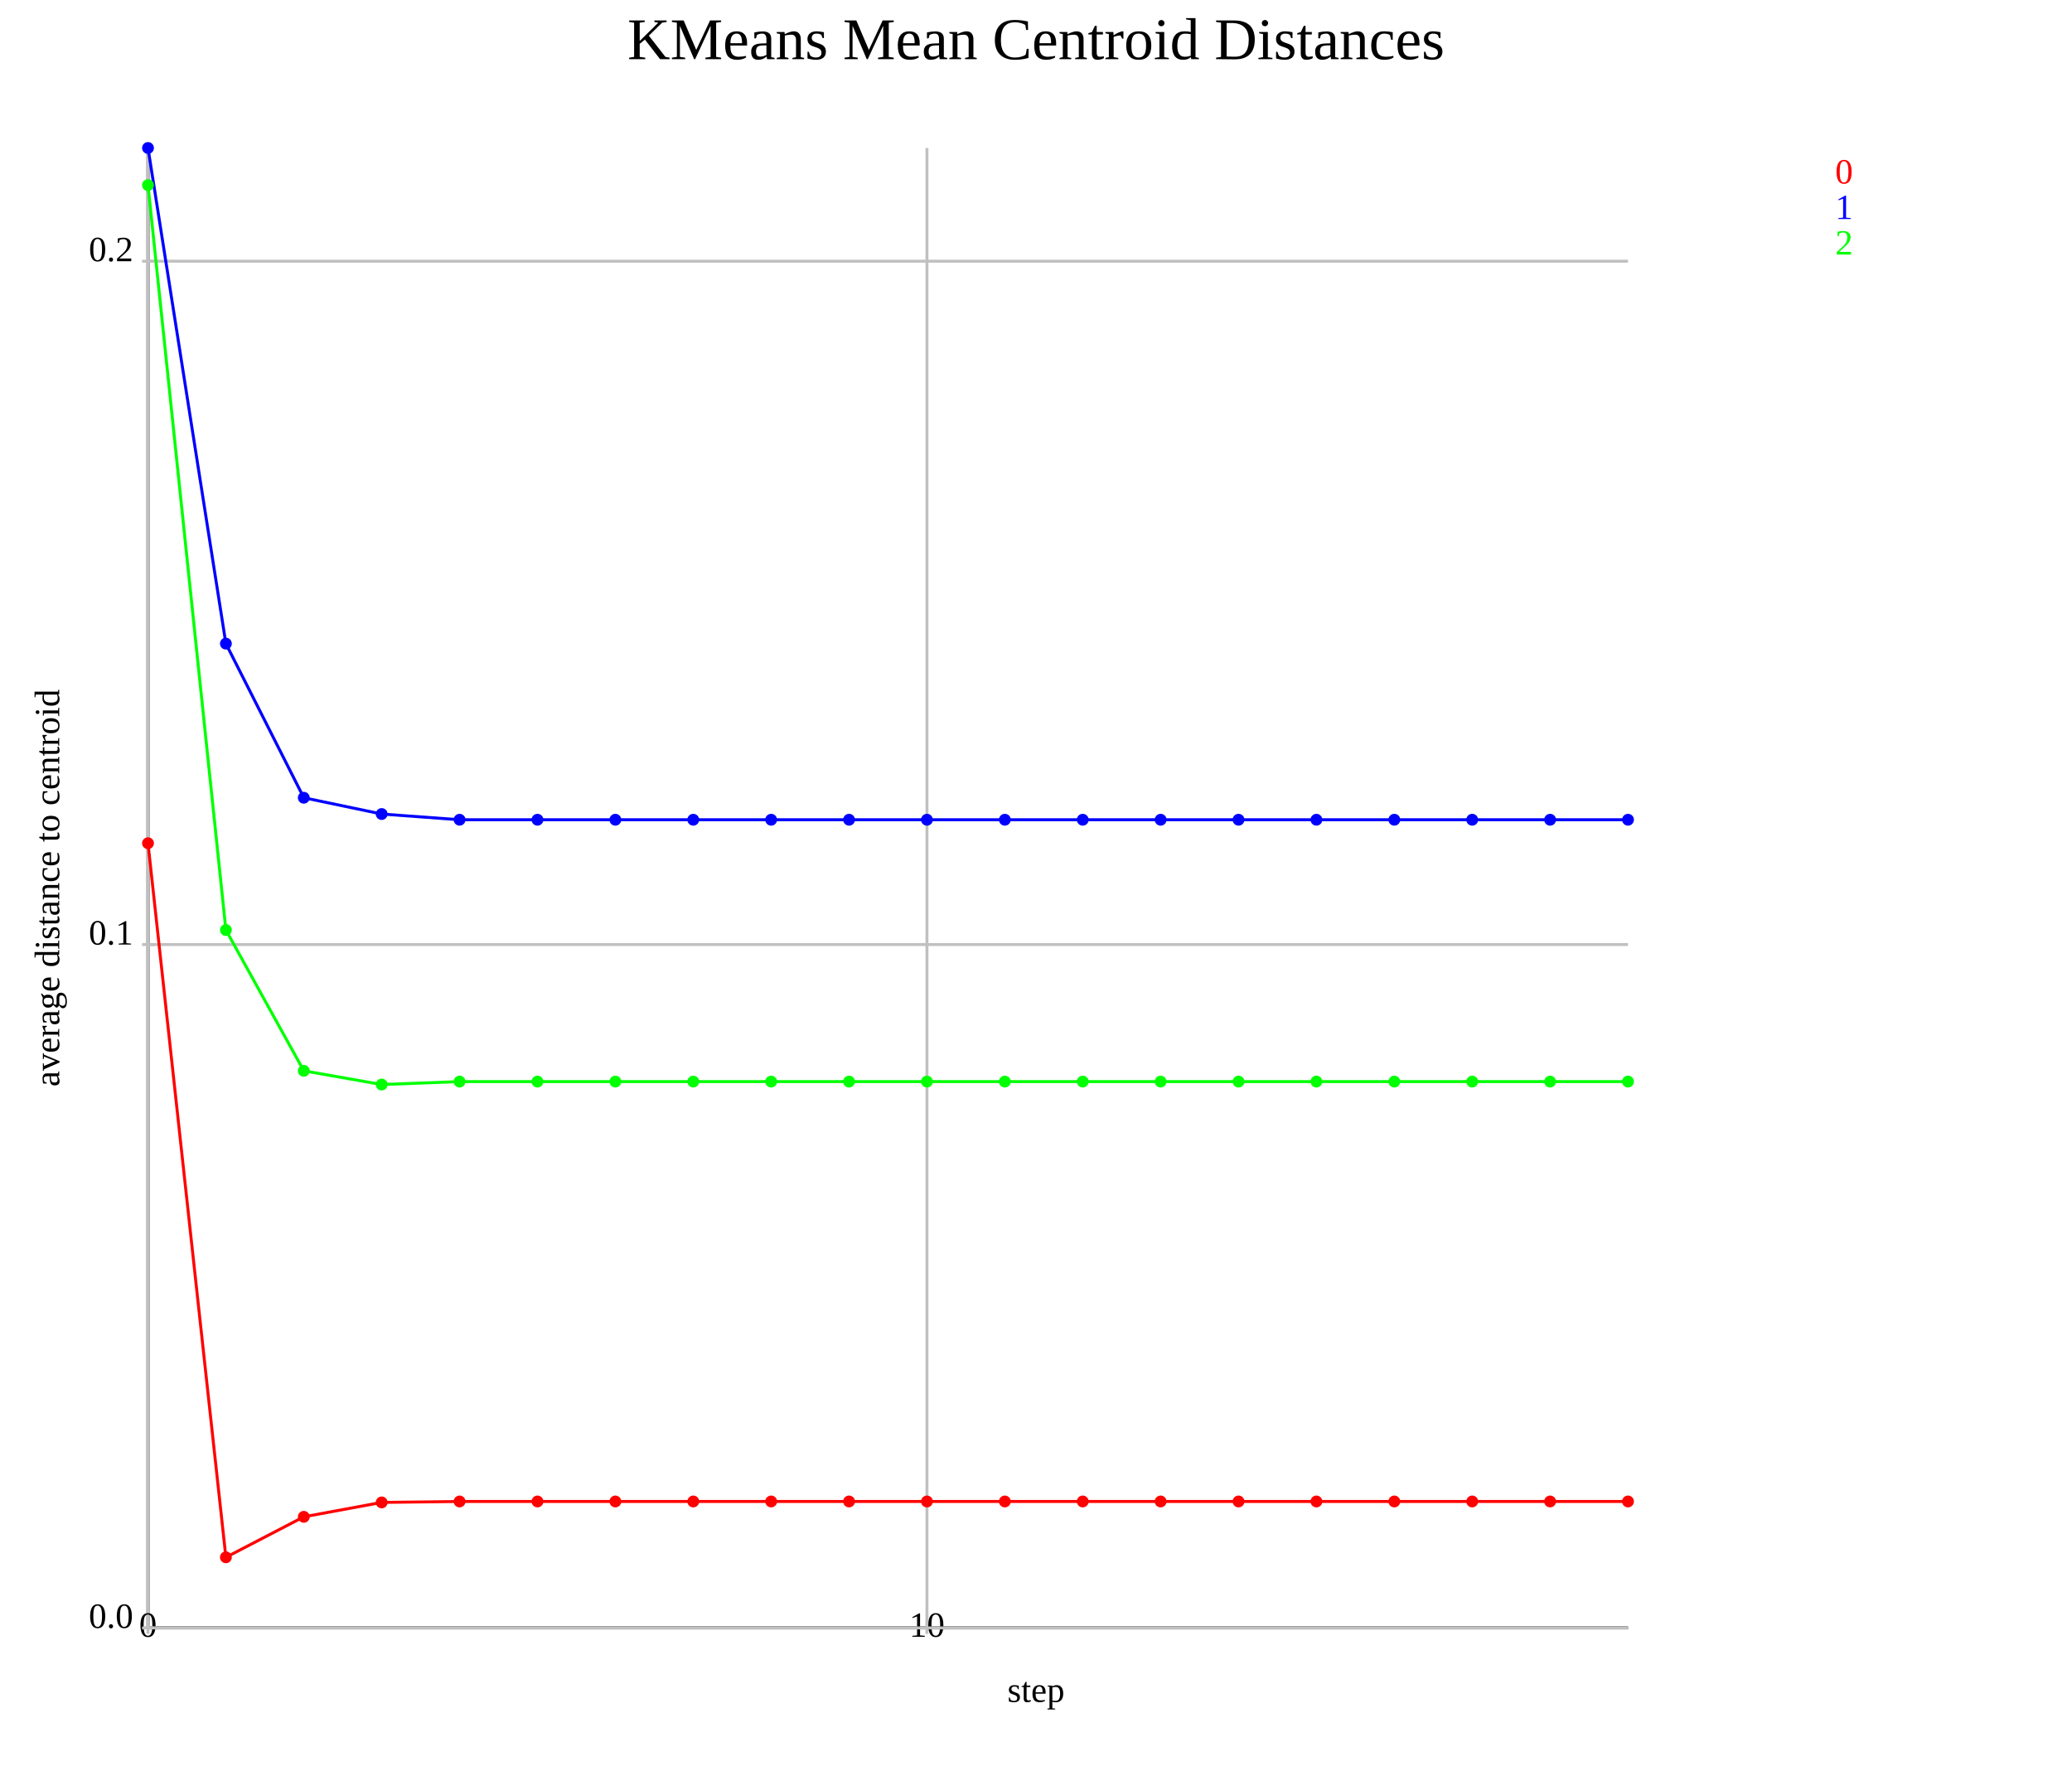
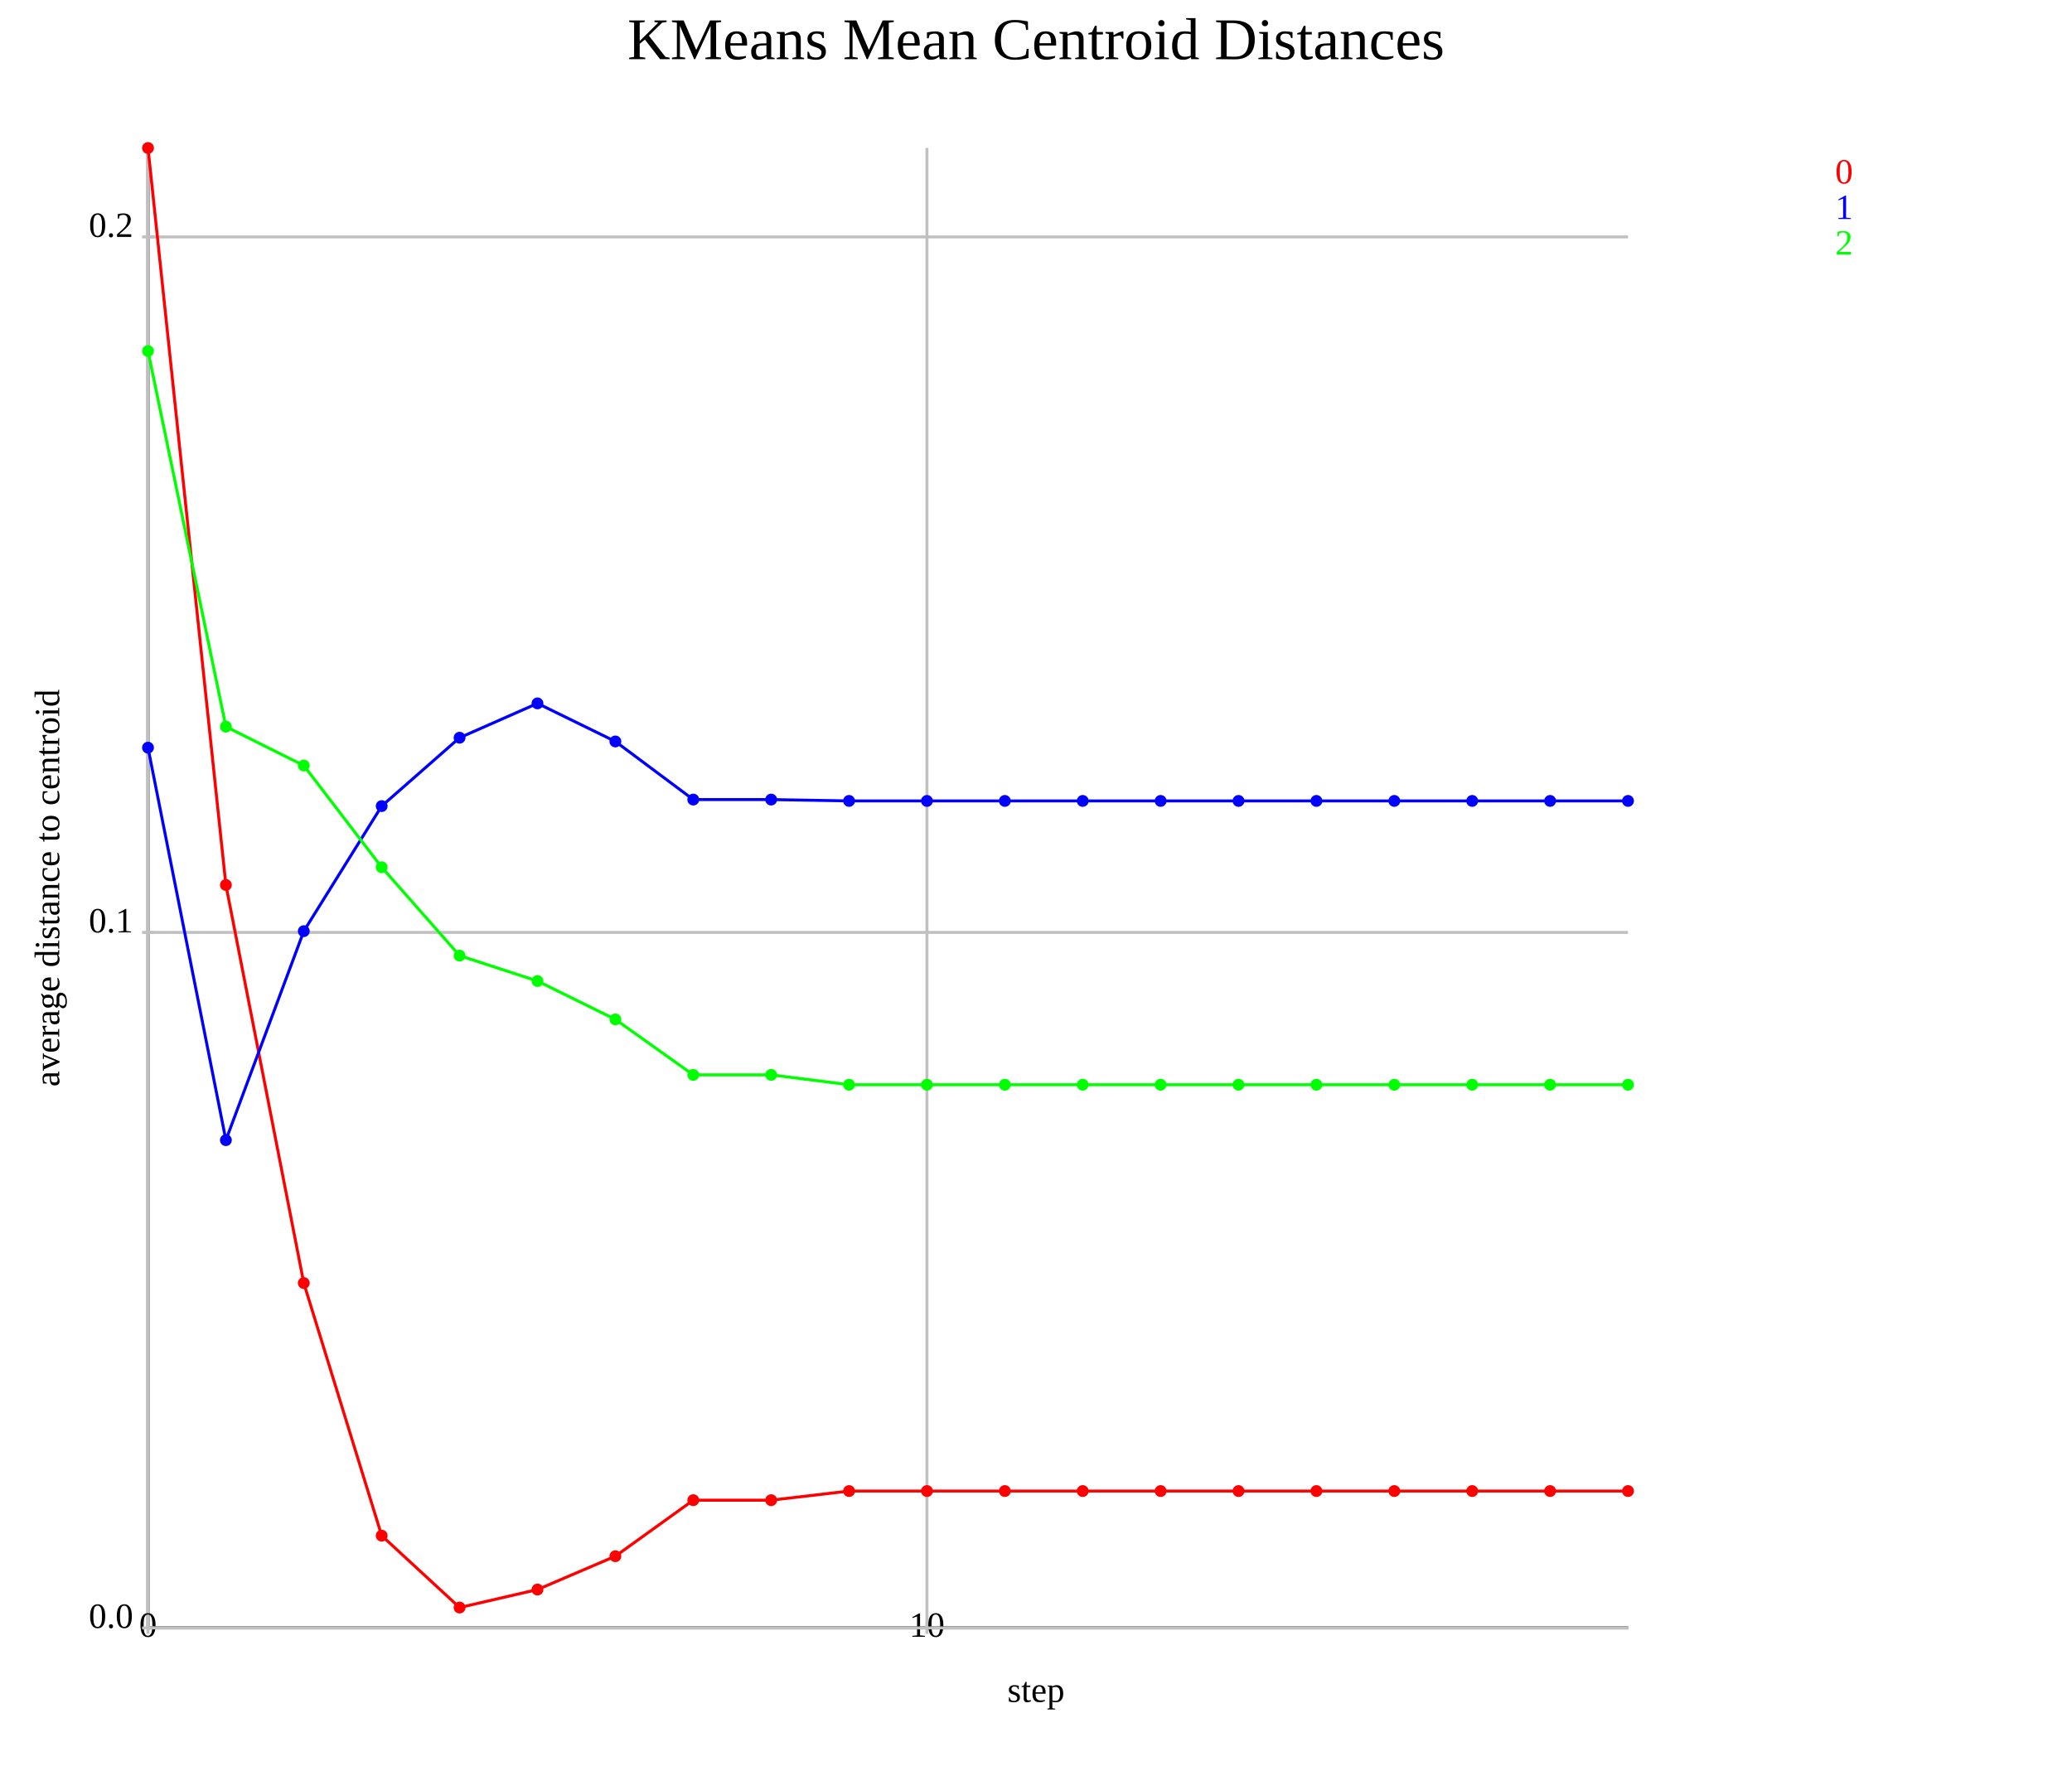
<svg xmlns="http://www.w3.org/2000/svg" version="1.1" width="700.0" height="600.0">
  <style>.caption {
  font-size: 14px;
  font-family: Georgia, serif;
}
</style>
  <line x1="50.0" y1="550.0" x2="550.0" y2="550.0" stroke="rgb(0,0,0)" stroke-width="1" />
  <line x1="50.0" y1="550.0" x2="50.0" y2="50.0" stroke="rgb(0,0,0)" stroke-width="1" />
  <line x1="50.0" y1="550.0" x2="50.0" y2="50.0" stroke="rgb(192,192,192)" stroke-width="1" />
  <line x1="50.0" y1="548.0" x2="50.0" y2="552.0" stroke="rgb(192,192,192)" stroke-width="1" />
  <text text-anchor="middle" alignment-baseline="hanging" x="50.0" y="553.0" font-size="12.0">0</text>
  <line x1="313.158" y1="550.0" x2="313.158" y2="50.0" stroke="rgb(192,192,192)" stroke-width="1" />
  <line x1="313.158" y1="548.0" x2="313.158" y2="552.0" stroke="rgb(192,192,192)" stroke-width="1" />
  <text text-anchor="middle" alignment-baseline="hanging" x="313.158" y="553.0" font-size="12.0">10</text>
  <line x1="50.0" y1="550.0" x2="550.0" y2="550.0" stroke="rgb(192,192,192)" stroke-width="1" />
  <text text-anchor="end" alignment-baseline="middle" x="45.0" y="550.0" font-size="12.0">0.0</text>
  <line x1="48.0" y1="550.0" x2="52.0" y2="550.0" stroke="rgb(192,192,192)" stroke-width="1" />
-   <line x1="50.0" y1="319.123" x2="550.0" y2="319.123" stroke="rgb(192,192,192)" stroke-width="1" />
-   <text text-anchor="end" alignment-baseline="middle" x="45.0" y="319.123" font-size="12.0">0.1</text>
-   <line x1="48.0" y1="319.123" x2="52.0" y2="319.123" stroke="rgb(192,192,192)" stroke-width="1" />
-   <line x1="50.0" y1="88.247" x2="550.0" y2="88.247" stroke="rgb(192,192,192)" stroke-width="1" />
-   <text text-anchor="end" alignment-baseline="middle" x="45.0" y="88.247" font-size="12.0">0.2</text>
-   <line x1="48.0" y1="88.247" x2="52.0" y2="88.247" stroke="rgb(192,192,192)" stroke-width="1" />
-   <polyline points="50.0,284.892 76.316,526.148 102.632,512.473 128.947,507.604 155.263,507.286 181.579,507.286 207.895,507.286 234.211,507.286 260.526,507.286 286.842,507.286 313.158,507.286 339.474,507.286 365.789,507.286 392.105,507.286 418.421,507.286 444.737,507.286 471.053,507.286 497.368,507.286 523.684,507.286 550.0,507.286" fill="none" stroke="rgb(255,0,0)" stroke-width="1" />
-   <circle cx="50.0" cy="284.892" r="2" fill="rgb(255,0,0)" />
-   <circle cx="76.316" cy="526.148" r="2" fill="rgb(255,0,0)" />
-   <circle cx="102.632" cy="512.473" r="2" fill="rgb(255,0,0)" />
-   <circle cx="128.947" cy="507.604" r="2" fill="rgb(255,0,0)" />
-   <circle cx="155.263" cy="507.286" r="2" fill="rgb(255,0,0)" />
-   <circle cx="181.579" cy="507.286" r="2" fill="rgb(255,0,0)" />
-   <circle cx="207.895" cy="507.286" r="2" fill="rgb(255,0,0)" />
-   <circle cx="234.211" cy="507.286" r="2" fill="rgb(255,0,0)" />
-   <circle cx="260.526" cy="507.286" r="2" fill="rgb(255,0,0)" />
-   <circle cx="286.842" cy="507.286" r="2" fill="rgb(255,0,0)" />
-   <circle cx="313.158" cy="507.286" r="2" fill="rgb(255,0,0)" />
-   <circle cx="339.474" cy="507.286" r="2" fill="rgb(255,0,0)" />
-   <circle cx="365.789" cy="507.286" r="2" fill="rgb(255,0,0)" />
-   <circle cx="392.105" cy="507.286" r="2" fill="rgb(255,0,0)" />
-   <circle cx="418.421" cy="507.286" r="2" fill="rgb(255,0,0)" />
-   <circle cx="444.737" cy="507.286" r="2" fill="rgb(255,0,0)" />
-   <circle cx="471.053" cy="507.286" r="2" fill="rgb(255,0,0)" />
-   <circle cx="497.368" cy="507.286" r="2" fill="rgb(255,0,0)" />
-   <circle cx="523.684" cy="507.286" r="2" fill="rgb(255,0,0)" />
-   <circle cx="550.0" cy="507.286" r="2" fill="rgb(255,0,0)" />
-   <polyline points="50.0,50.0 76.316,217.457 102.632,269.523 128.947,275.03 155.263,276.958 181.579,276.958 207.895,276.958 234.211,276.958 260.526,276.958 286.842,276.958 313.158,276.958 339.474,276.958 365.789,276.958 392.105,276.958 418.421,276.958 444.737,276.958 471.053,276.958 497.368,276.958 523.684,276.958 550.0,276.958" fill="none" stroke="rgb(0,0,255)" stroke-width="1" />
-   <circle cx="50.0" cy="50.0" r="2" fill="rgb(0,0,255)" />
-   <circle cx="76.316" cy="217.457" r="2" fill="rgb(0,0,255)" />
-   <circle cx="102.632" cy="269.523" r="2" fill="rgb(0,0,255)" />
-   <circle cx="128.947" cy="275.03" r="2" fill="rgb(0,0,255)" />
-   <circle cx="155.263" cy="276.958" r="2" fill="rgb(0,0,255)" />
-   <circle cx="181.579" cy="276.958" r="2" fill="rgb(0,0,255)" />
-   <circle cx="207.895" cy="276.958" r="2" fill="rgb(0,0,255)" />
-   <circle cx="234.211" cy="276.958" r="2" fill="rgb(0,0,255)" />
-   <circle cx="260.526" cy="276.958" r="2" fill="rgb(0,0,255)" />
-   <circle cx="286.842" cy="276.958" r="2" fill="rgb(0,0,255)" />
-   <circle cx="313.158" cy="276.958" r="2" fill="rgb(0,0,255)" />
-   <circle cx="339.474" cy="276.958" r="2" fill="rgb(0,0,255)" />
-   <circle cx="365.789" cy="276.958" r="2" fill="rgb(0,0,255)" />
-   <circle cx="392.105" cy="276.958" r="2" fill="rgb(0,0,255)" />
-   <circle cx="418.421" cy="276.958" r="2" fill="rgb(0,0,255)" />
-   <circle cx="444.737" cy="276.958" r="2" fill="rgb(0,0,255)" />
-   <circle cx="471.053" cy="276.958" r="2" fill="rgb(0,0,255)" />
-   <circle cx="497.368" cy="276.958" r="2" fill="rgb(0,0,255)" />
-   <circle cx="523.684" cy="276.958" r="2" fill="rgb(0,0,255)" />
-   <circle cx="550.0" cy="276.958" r="2" fill="rgb(0,0,255)" />
-   <polyline points="50.0,62.548 76.316,314.208 102.632,361.788 128.947,366.421 155.263,365.426 181.579,365.426 207.895,365.426 234.211,365.426 260.526,365.426 286.842,365.426 313.158,365.426 339.474,365.426 365.789,365.426 392.105,365.426 418.421,365.426 444.737,365.426 471.053,365.426 497.368,365.426 523.684,365.426 550.0,365.426" fill="none" stroke="rgb(0,255,0)" stroke-width="1" />
-   <circle cx="50.0" cy="62.548" r="2" fill="rgb(0,255,0)" />
-   <circle cx="76.316" cy="314.208" r="2" fill="rgb(0,255,0)" />
-   <circle cx="102.632" cy="361.788" r="2" fill="rgb(0,255,0)" />
-   <circle cx="128.947" cy="366.421" r="2" fill="rgb(0,255,0)" />
-   <circle cx="155.263" cy="365.426" r="2" fill="rgb(0,255,0)" />
-   <circle cx="181.579" cy="365.426" r="2" fill="rgb(0,255,0)" />
-   <circle cx="207.895" cy="365.426" r="2" fill="rgb(0,255,0)" />
-   <circle cx="234.211" cy="365.426" r="2" fill="rgb(0,255,0)" />
-   <circle cx="260.526" cy="365.426" r="2" fill="rgb(0,255,0)" />
-   <circle cx="286.842" cy="365.426" r="2" fill="rgb(0,255,0)" />
-   <circle cx="313.158" cy="365.426" r="2" fill="rgb(0,255,0)" />
-   <circle cx="339.474" cy="365.426" r="2" fill="rgb(0,255,0)" />
-   <circle cx="365.789" cy="365.426" r="2" fill="rgb(0,255,0)" />
-   <circle cx="392.105" cy="365.426" r="2" fill="rgb(0,255,0)" />
-   <circle cx="418.421" cy="365.426" r="2" fill="rgb(0,255,0)" />
-   <circle cx="444.737" cy="365.426" r="2" fill="rgb(0,255,0)" />
-   <circle cx="471.053" cy="365.426" r="2" fill="rgb(0,255,0)" />
-   <circle cx="497.368" cy="365.426" r="2" fill="rgb(0,255,0)" />
-   <circle cx="523.684" cy="365.426" r="2" fill="rgb(0,255,0)" />
-   <circle cx="550.0" cy="365.426" r="2" fill="rgb(0,255,0)" />
+   <line x1="50.0" y1="315.023" x2="550.0" y2="315.023" stroke="rgb(192,192,192)" stroke-width="1" />
+   <text text-anchor="end" alignment-baseline="middle" x="45.0" y="315.023" font-size="12.0">0.1</text>
+   <line x1="48.0" y1="315.023" x2="52.0" y2="315.023" stroke="rgb(192,192,192)" stroke-width="1" />
+   <line x1="50.0" y1="80.046" x2="550.0" y2="80.046" stroke="rgb(192,192,192)" stroke-width="1" />
+   <text text-anchor="end" alignment-baseline="middle" x="45.0" y="80.046" font-size="12.0">0.2</text>
+   <line x1="48.0" y1="80.046" x2="52.0" y2="80.046" stroke="rgb(192,192,192)" stroke-width="1" />
+   <polyline points="50.0,50.0 76.316,298.999 102.632,433.492 128.947,518.838 155.263,543.126 181.579,537.047 207.895,525.78 234.211,506.851 260.526,506.851 286.842,503.767 313.158,503.767 339.474,503.767 365.789,503.767 392.105,503.767 418.421,503.767 444.737,503.767 471.053,503.767 497.368,503.767 523.684,503.767 550.0,503.767" fill="none" stroke="rgb(255,0,0)" stroke-width="1" />
+   <circle cx="50.0" cy="50.0" r="2" fill="rgb(255,0,0)" />
+   <circle cx="76.316" cy="298.999" r="2" fill="rgb(255,0,0)" />
+   <circle cx="102.632" cy="433.492" r="2" fill="rgb(255,0,0)" />
+   <circle cx="128.947" cy="518.838" r="2" fill="rgb(255,0,0)" />
+   <circle cx="155.263" cy="543.126" r="2" fill="rgb(255,0,0)" />
+   <circle cx="181.579" cy="537.047" r="2" fill="rgb(255,0,0)" />
+   <circle cx="207.895" cy="525.78" r="2" fill="rgb(255,0,0)" />
+   <circle cx="234.211" cy="506.851" r="2" fill="rgb(255,0,0)" />
+   <circle cx="260.526" cy="506.851" r="2" fill="rgb(255,0,0)" />
+   <circle cx="286.842" cy="503.767" r="2" fill="rgb(255,0,0)" />
+   <circle cx="313.158" cy="503.767" r="2" fill="rgb(255,0,0)" />
+   <circle cx="339.474" cy="503.767" r="2" fill="rgb(255,0,0)" />
+   <circle cx="365.789" cy="503.767" r="2" fill="rgb(255,0,0)" />
+   <circle cx="392.105" cy="503.767" r="2" fill="rgb(255,0,0)" />
+   <circle cx="418.421" cy="503.767" r="2" fill="rgb(255,0,0)" />
+   <circle cx="444.737" cy="503.767" r="2" fill="rgb(255,0,0)" />
+   <circle cx="471.053" cy="503.767" r="2" fill="rgb(255,0,0)" />
+   <circle cx="497.368" cy="503.767" r="2" fill="rgb(255,0,0)" />
+   <circle cx="523.684" cy="503.767" r="2" fill="rgb(255,0,0)" />
+   <circle cx="550.0" cy="503.767" r="2" fill="rgb(255,0,0)" />
+   <polyline points="50.0,252.611 76.316,385.207 102.632,314.6 128.947,272.342 155.263,249.248 181.579,237.642 207.895,250.507 234.211,270.146 260.526,270.146 286.842,270.599 313.158,270.599 339.474,270.599 365.789,270.599 392.105,270.599 418.421,270.599 444.737,270.599 471.053,270.599 497.368,270.599 523.684,270.599 550.0,270.599" fill="none" stroke="rgb(0,0,255)" stroke-width="1" />
+   <circle cx="50.0" cy="252.611" r="2" fill="rgb(0,0,255)" />
+   <circle cx="76.316" cy="385.207" r="2" fill="rgb(0,0,255)" />
+   <circle cx="102.632" cy="314.6" r="2" fill="rgb(0,0,255)" />
+   <circle cx="128.947" cy="272.342" r="2" fill="rgb(0,0,255)" />
+   <circle cx="155.263" cy="249.248" r="2" fill="rgb(0,0,255)" />
+   <circle cx="181.579" cy="237.642" r="2" fill="rgb(0,0,255)" />
+   <circle cx="207.895" cy="250.507" r="2" fill="rgb(0,0,255)" />
+   <circle cx="234.211" cy="270.146" r="2" fill="rgb(0,0,255)" />
+   <circle cx="260.526" cy="270.146" r="2" fill="rgb(0,0,255)" />
+   <circle cx="286.842" cy="270.599" r="2" fill="rgb(0,0,255)" />
+   <circle cx="313.158" cy="270.599" r="2" fill="rgb(0,0,255)" />
+   <circle cx="339.474" cy="270.599" r="2" fill="rgb(0,0,255)" />
+   <circle cx="365.789" cy="270.599" r="2" fill="rgb(0,0,255)" />
+   <circle cx="392.105" cy="270.599" r="2" fill="rgb(0,0,255)" />
+   <circle cx="418.421" cy="270.599" r="2" fill="rgb(0,0,255)" />
+   <circle cx="444.737" cy="270.599" r="2" fill="rgb(0,0,255)" />
+   <circle cx="471.053" cy="270.599" r="2" fill="rgb(0,0,255)" />
+   <circle cx="497.368" cy="270.599" r="2" fill="rgb(0,0,255)" />
+   <circle cx="523.684" cy="270.599" r="2" fill="rgb(0,0,255)" />
+   <circle cx="550.0" cy="270.599" r="2" fill="rgb(0,0,255)" />
+   <polyline points="50.0,118.606 76.316,245.518 102.632,258.641 128.947,293 155.263,322.869 181.579,331.452 207.895,344.413 234.211,363.161 260.526,363.161 286.842,366.489 313.158,366.489 339.474,366.489 365.789,366.489 392.105,366.489 418.421,366.489 444.737,366.489 471.053,366.489 497.368,366.489 523.684,366.489 550.0,366.489" fill="none" stroke="rgb(0,255,0)" stroke-width="1" />
+   <circle cx="50.0" cy="118.606" r="2" fill="rgb(0,255,0)" />
+   <circle cx="76.316" cy="245.518" r="2" fill="rgb(0,255,0)" />
+   <circle cx="102.632" cy="258.641" r="2" fill="rgb(0,255,0)" />
+   <circle cx="128.947" cy="293" r="2" fill="rgb(0,255,0)" />
+   <circle cx="155.263" cy="322.869" r="2" fill="rgb(0,255,0)" />
+   <circle cx="181.579" cy="331.452" r="2" fill="rgb(0,255,0)" />
+   <circle cx="207.895" cy="344.413" r="2" fill="rgb(0,255,0)" />
+   <circle cx="234.211" cy="363.161" r="2" fill="rgb(0,255,0)" />
+   <circle cx="260.526" cy="363.161" r="2" fill="rgb(0,255,0)" />
+   <circle cx="286.842" cy="366.489" r="2" fill="rgb(0,255,0)" />
+   <circle cx="313.158" cy="366.489" r="2" fill="rgb(0,255,0)" />
+   <circle cx="339.474" cy="366.489" r="2" fill="rgb(0,255,0)" />
+   <circle cx="365.789" cy="366.489" r="2" fill="rgb(0,255,0)" />
+   <circle cx="392.105" cy="366.489" r="2" fill="rgb(0,255,0)" />
+   <circle cx="418.421" cy="366.489" r="2" fill="rgb(0,255,0)" />
+   <circle cx="444.737" cy="366.489" r="2" fill="rgb(0,255,0)" />
+   <circle cx="471.053" cy="366.489" r="2" fill="rgb(0,255,0)" />
+   <circle cx="497.368" cy="366.489" r="2" fill="rgb(0,255,0)" />
+   <circle cx="523.684" cy="366.489" r="2" fill="rgb(0,255,0)" />
+   <circle cx="550.0" cy="366.489" r="2" fill="rgb(0,255,0)" />
  <text x="350.0" y="20.0" text-anchor="middle" fill="rgb(0,0,0)" font-size="20.0">KMeans Mean Centroid Distances</text>
  <text x="350.0" y="575.0" text-anchor="middle" fill="rgb(0,0,0)" font-size="12.0">step</text>
  <text transform="rotate(-90.0 20.0 300.0)" x="20.0" y="300.0" text-anchor="middle" fill="rgb(0,0,0)" font-size="12.0">average distance to centroid</text>
  <text x="620" y="62" fill="rgb(255,0,0)" font-size="12">0</text>
  <text x="620" y="74" fill="rgb(0,0,255)" font-size="12">1</text>
  <text x="620" y="86" fill="rgb(0,255,0)" font-size="12">2</text>
      Sorry, your browser does not support inline SVG.
    </svg>
